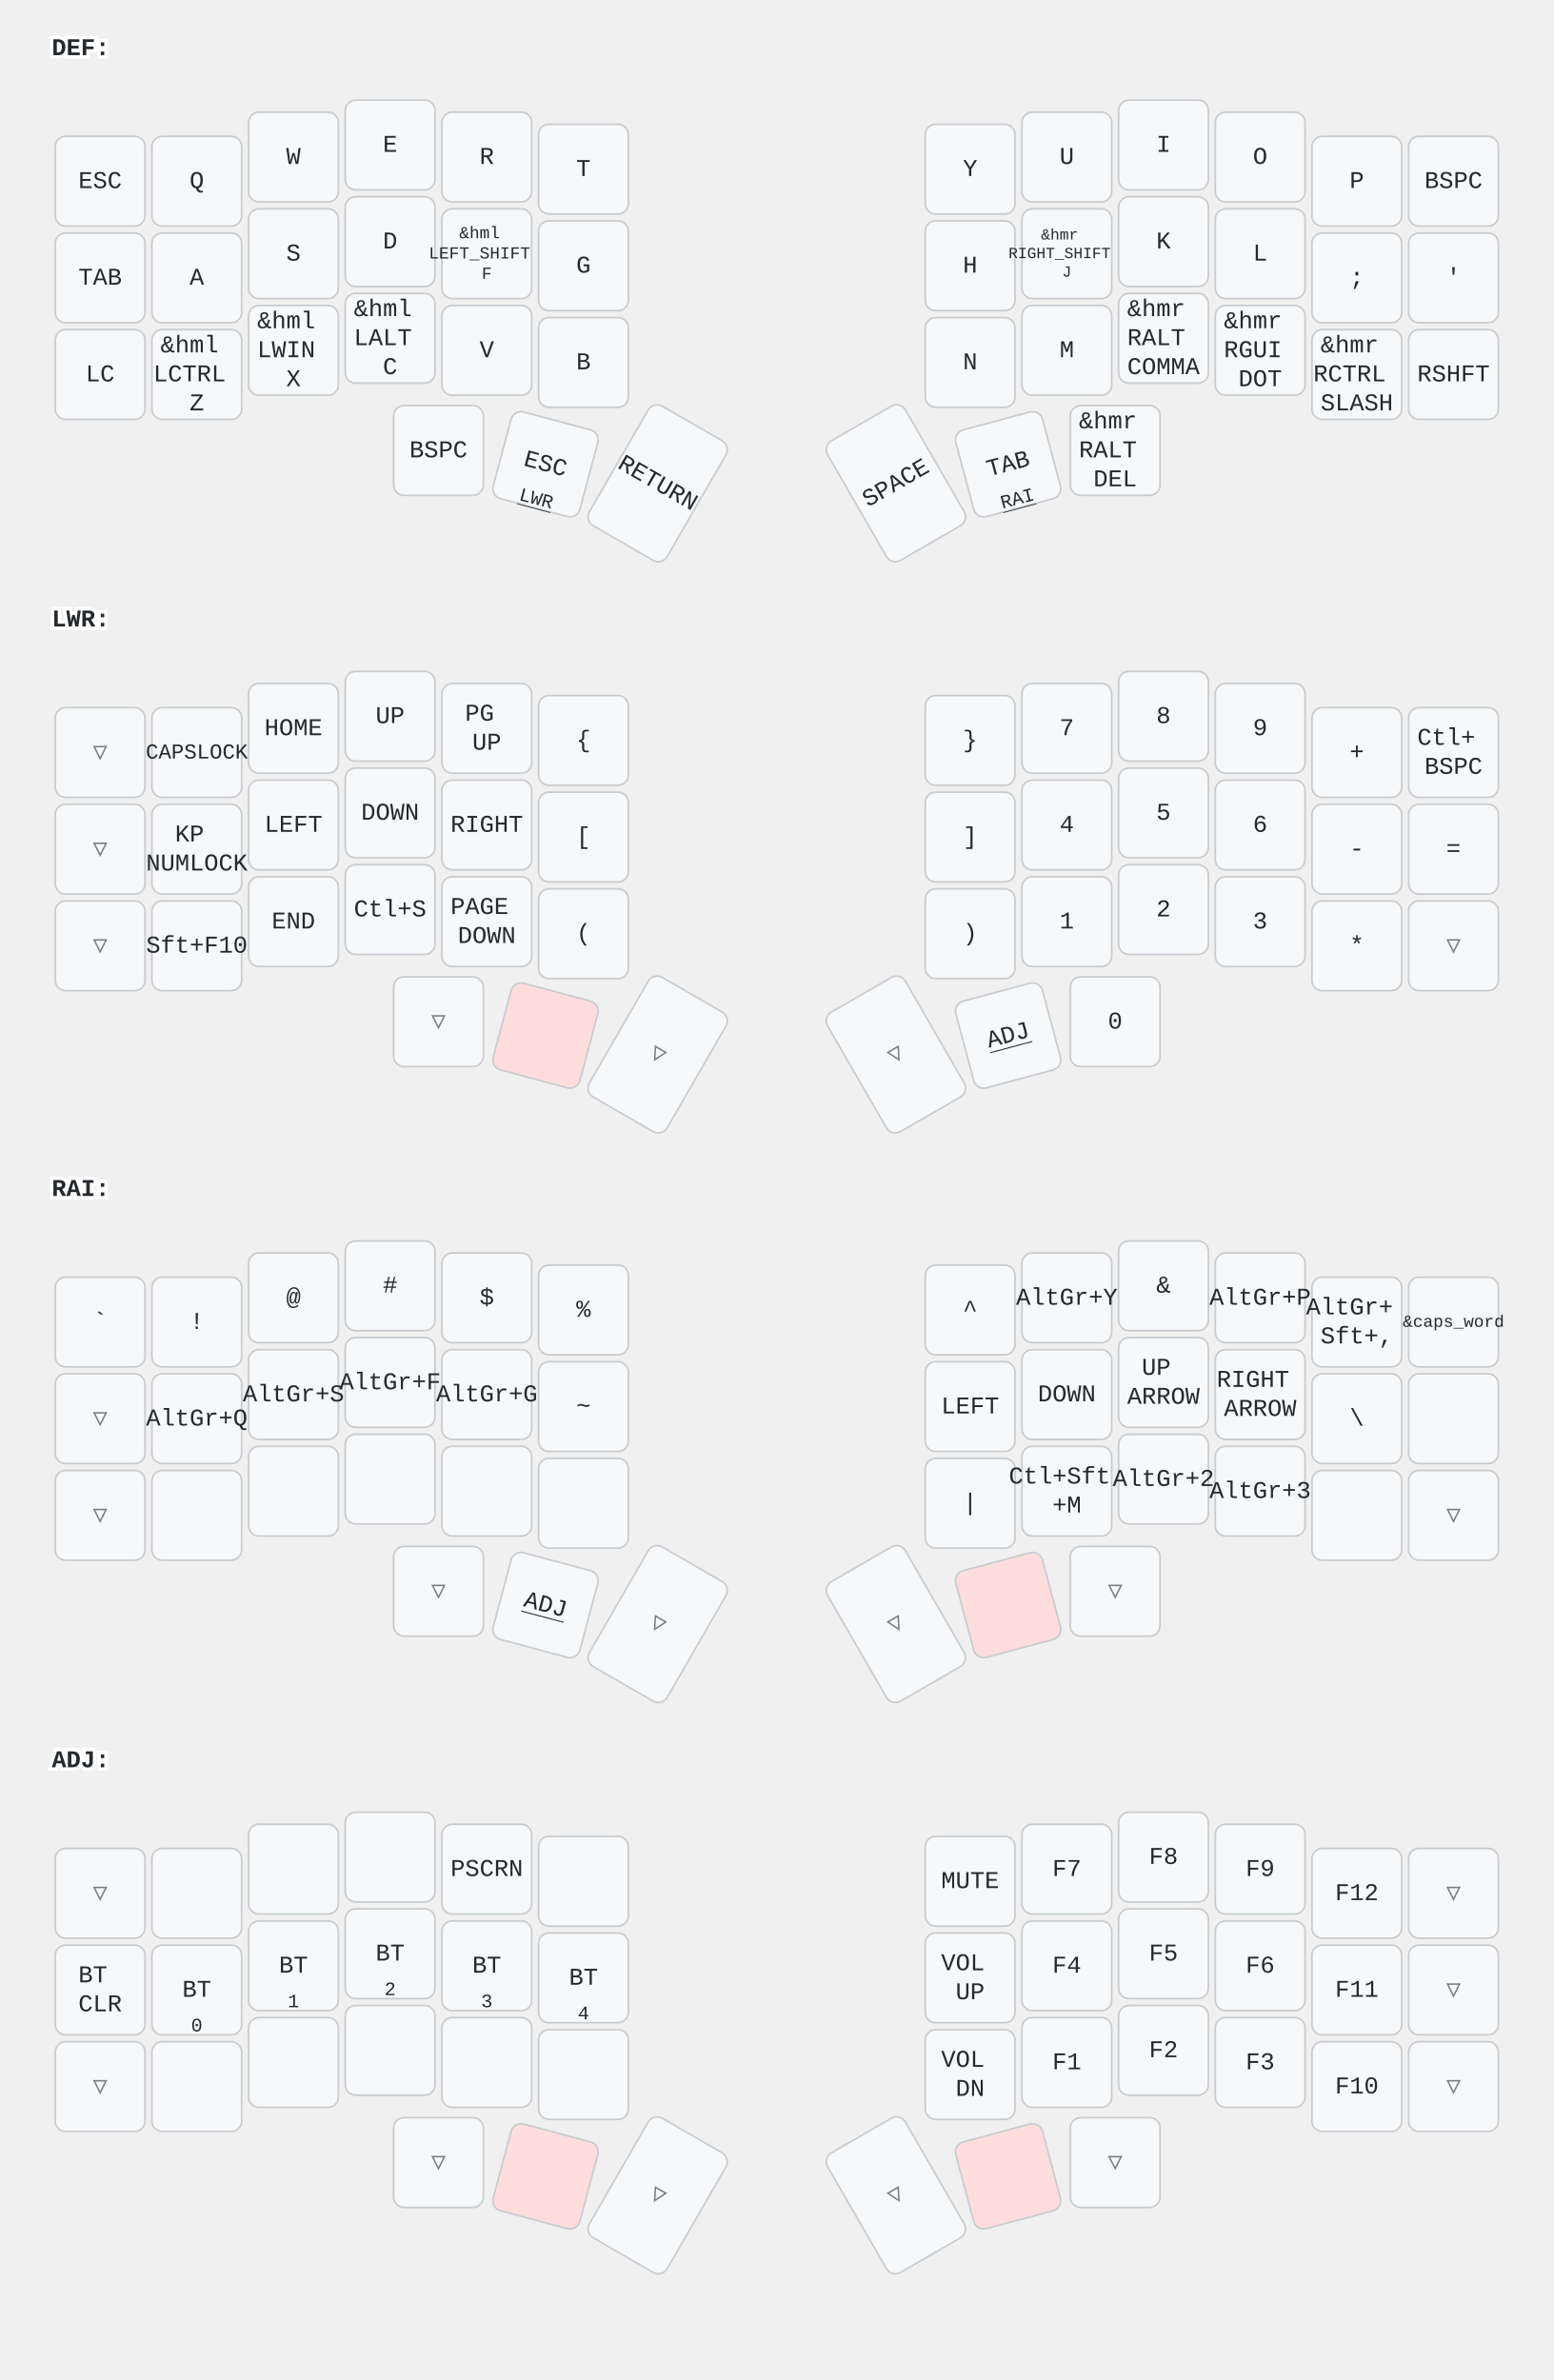
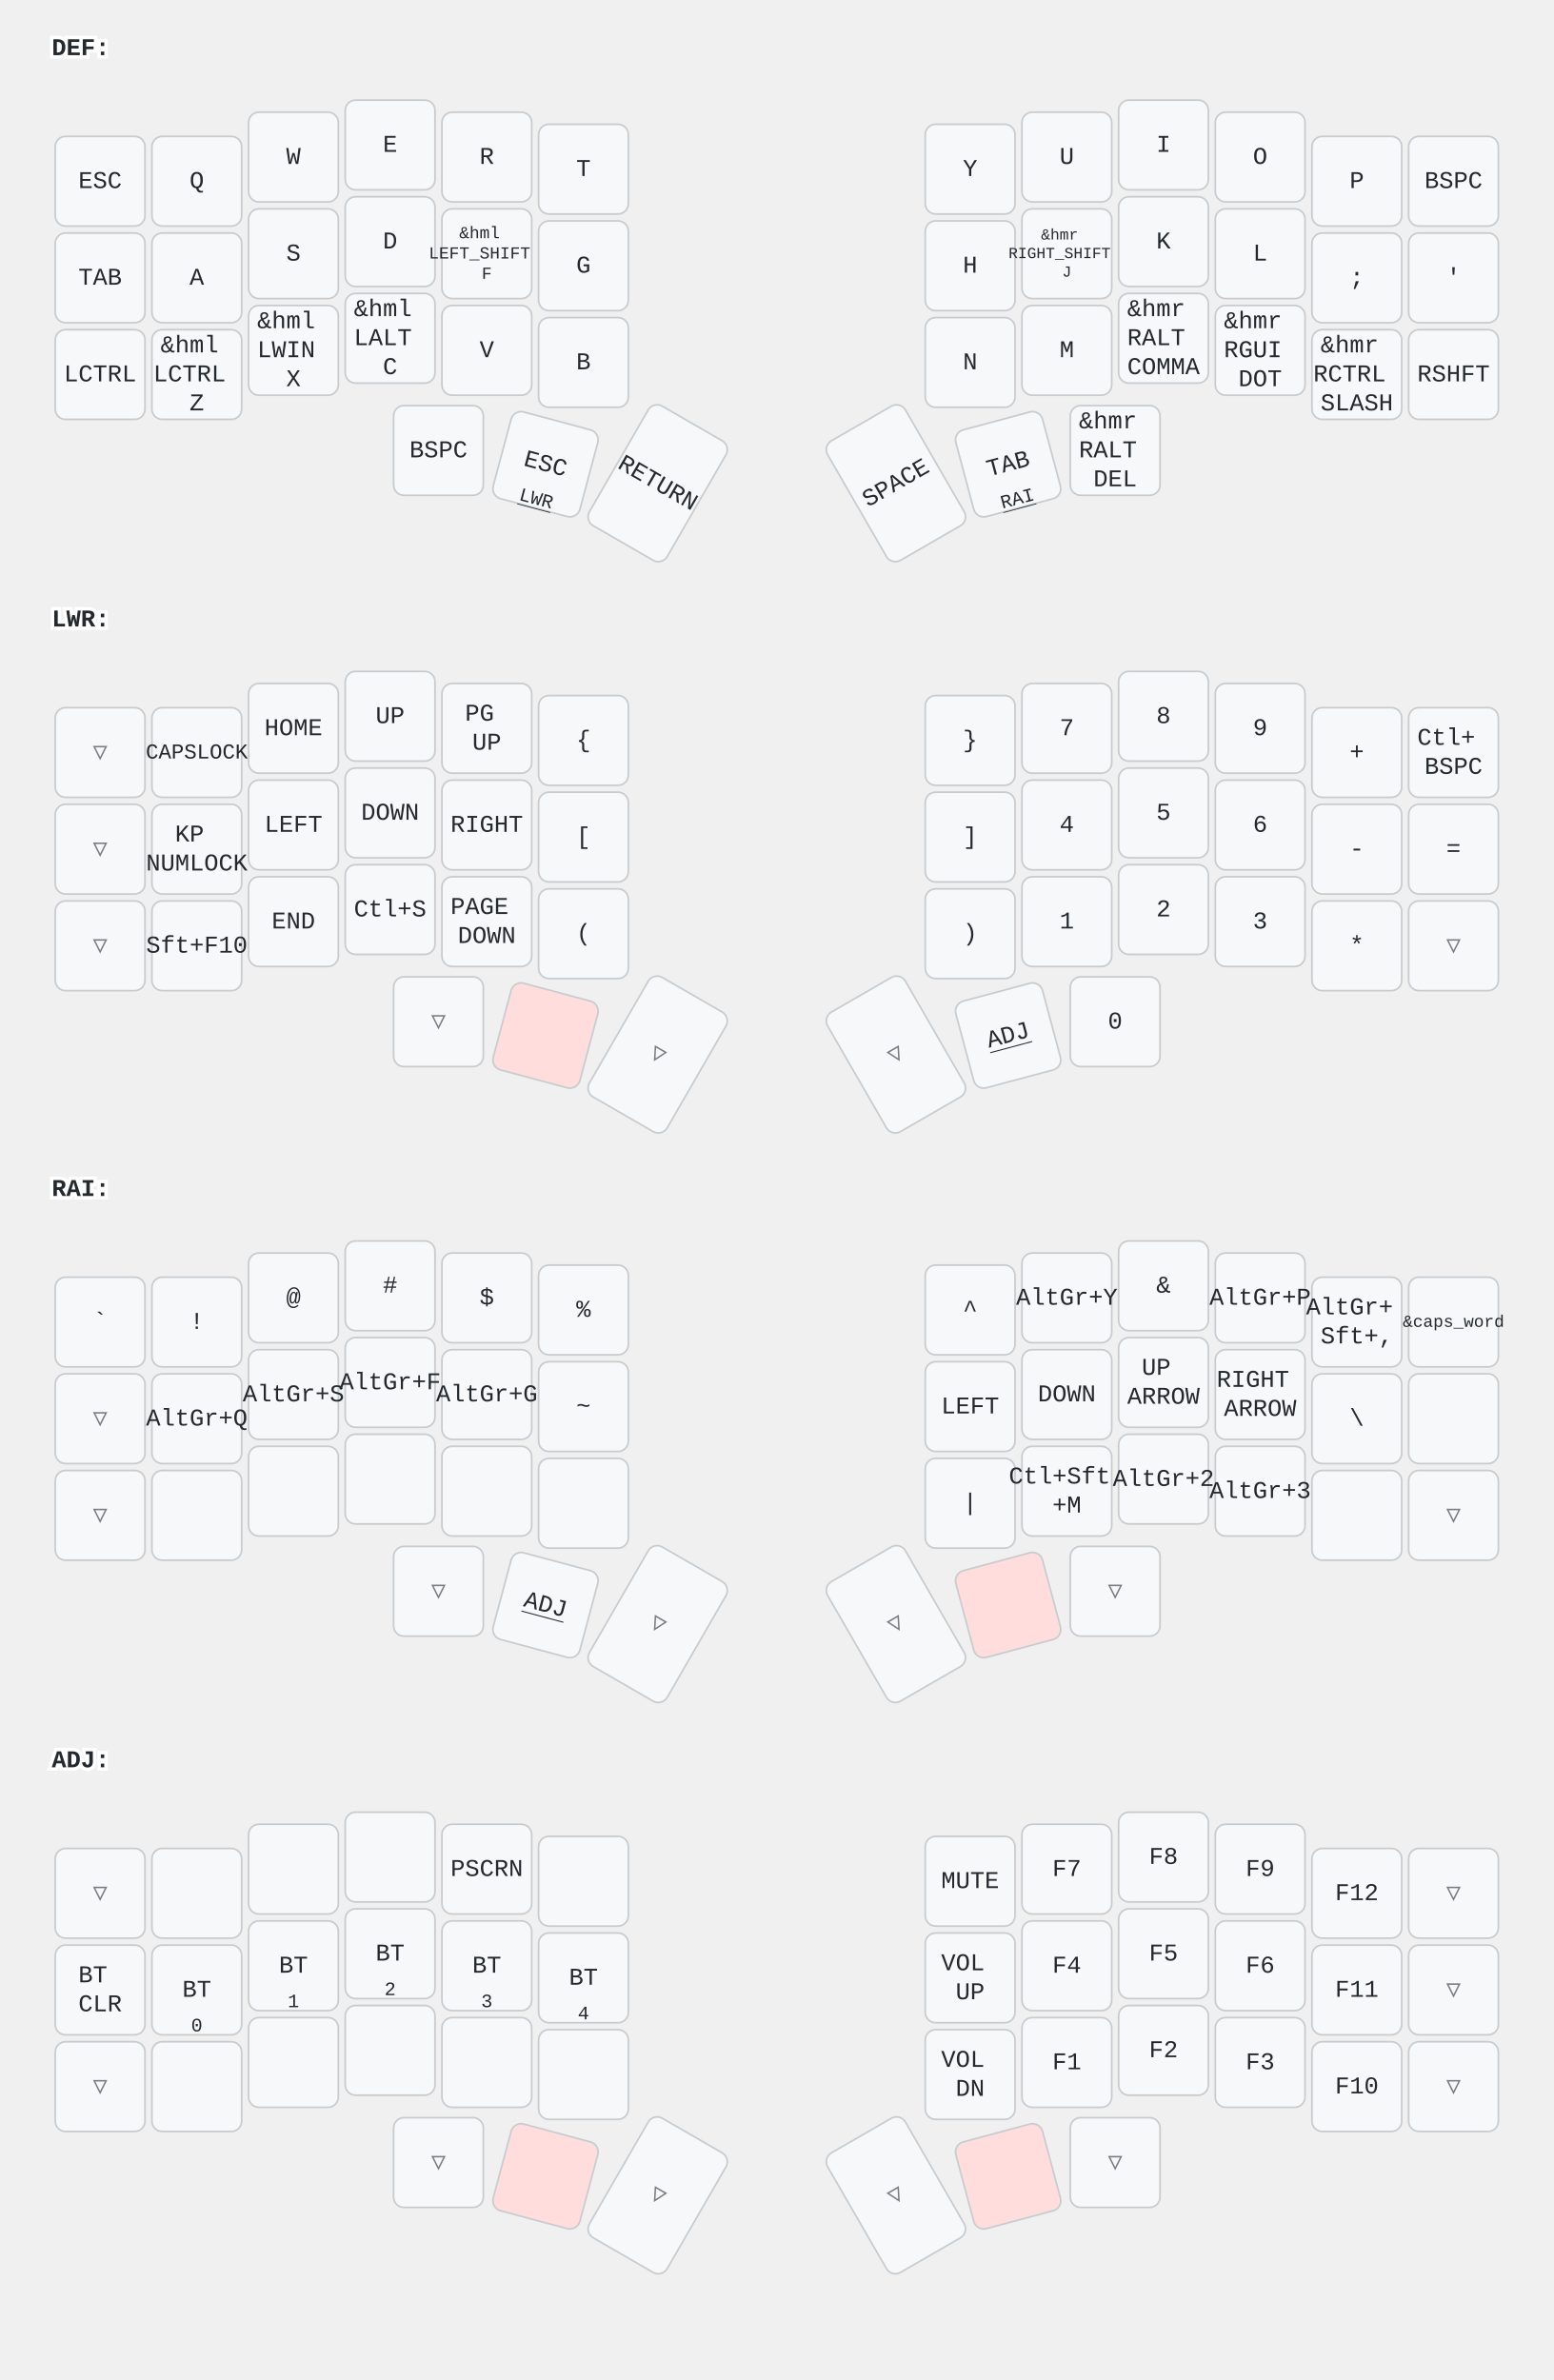
<svg xmlns="http://www.w3.org/2000/svg" width="900" height="1379" viewBox="0 0 900 1379" class="keymap">
  <style>/* inherit to force styles through use tags */
svg path {
    fill: inherit;
}

/* font and background color specifications */
svg.keymap {
    font-family: SFMono-Regular,Consolas,Liberation Mono,Menlo,monospace;
    font-size: 14px;
    font-kerning: normal;
    text-rendering: optimizeLegibility;
    fill: #24292e;
}

/* default key styling */
rect.key {
    fill: #f6f8fa;
}

rect.key, rect.combo {
    stroke: #c9cccf;
    stroke-width: 1;
}

/* default key side styling, only used is draw_key_sides is set */
rect.side {
    filter: brightness(90%);
}

/* color accent for combo boxes */
rect.combo, rect.combo-separate {
    fill: #cdf;
}

/* color accent for held keys */
rect.held, rect.combo.held {
    fill: #fdd;
}

/* color accent for ghost (optional) keys */
rect.ghost, rect.combo.ghost {
    stroke-dasharray: 4, 4;
    stroke-width: 2;
}

text {
    text-anchor: middle;
    dominant-baseline: middle;
}

/* styling for layer labels */
text.label {
    font-weight: bold;
    text-anchor: start;
    stroke: white;
    stroke-width: 4;
    paint-order: stroke;
}

/* styling for optional footer */
text.footer {
    text-anchor: end;
    dominant-baseline: auto;
    stroke: white;
    stroke-width: 4;
    paint-order: stroke;
}

/* styling for combo tap, and key non-tap label text */
text.combo, text.hold, text.shifted, text.left, text.right {
    font-size: 11px;
}

text.hold {
    text-anchor: middle;
    dominant-baseline: auto;
}

text.shifted {
    text-anchor: middle;
    dominant-baseline: hanging;
}

text.left {
    text-anchor: start;
}

text.right {
    text-anchor: end;
}

text.layer-activator {
    text-decoration: underline;
}

/* styling for hold/shifted label text in combo box */
text.combo.hold, text.combo.shifted, text.combo.left, text.combo.right {
    font-size: 8px;
}

/* lighter symbol for transparent keys */
text.trans {
    fill: #7b7e81;
}

/* styling for combo dendrons */
path.combo {
    stroke-width: 1;
    stroke: gray;
    fill: none;
}

/* Start Tabler Icons Cleanup */
/* cannot use height/width with glyphs */
.icon-tabler &gt; path {
    fill: inherit;
    stroke: inherit;
    stroke-width: 2;
}
/* hide tabler's default box */
.icon-tabler &gt; path[stroke="none"][fill="none"] {
    visibility: hidden;
}
/* End Tabler Icons Cleanup */
</style>
  <g transform="translate(30, 0)" class="layer-DEF">
    <text x="0" y="28" class="label" id="DEF">DEF:</text>
    <g transform="translate(0, 56)">
      <g transform="translate(28, 49)" class="key keypos-0">
        <rect rx="6" ry="6" x="-26" y="-26" width="52" height="52" class="key" />
        <text x="0" y="0" class="key tap">ESC</text>
      </g>
      <g transform="translate(84, 49)" class="key keypos-1">
        <rect rx="6" ry="6" x="-26" y="-26" width="52" height="52" class="key" />
        <text x="0" y="0" class="key tap">Q</text>
      </g>
      <g transform="translate(140, 35)" class="key keypos-2">
        <rect rx="6" ry="6" x="-26" y="-26" width="52" height="52" class="key" />
        <text x="0" y="0" class="key tap">W</text>
      </g>
      <g transform="translate(196, 28)" class="key keypos-3">
        <rect rx="6" ry="6" x="-26" y="-26" width="52" height="52" class="key" />
        <text x="0" y="0" class="key tap">E</text>
      </g>
      <g transform="translate(252, 35)" class="key keypos-4">
        <rect rx="6" ry="6" x="-26" y="-26" width="52" height="52" class="key" />
        <text x="0" y="0" class="key tap">R</text>
      </g>
      <g transform="translate(308, 42)" class="key keypos-5">
        <rect rx="6" ry="6" x="-26" y="-26" width="52" height="52" class="key" />
        <text x="0" y="0" class="key tap">T</text>
      </g>
      <g transform="translate(532, 42)" class="key keypos-6">
        <rect rx="6" ry="6" x="-26" y="-26" width="52" height="52" class="key" />
        <text x="0" y="0" class="key tap">Y</text>
      </g>
      <g transform="translate(588, 35)" class="key keypos-7">
        <rect rx="6" ry="6" x="-26" y="-26" width="52" height="52" class="key" />
        <text x="0" y="0" class="key tap">U</text>
      </g>
      <g transform="translate(644, 28)" class="key keypos-8">
        <rect rx="6" ry="6" x="-26" y="-26" width="52" height="52" class="key" />
        <text x="0" y="0" class="key tap">I</text>
      </g>
      <g transform="translate(700, 35)" class="key keypos-9">
        <rect rx="6" ry="6" x="-26" y="-26" width="52" height="52" class="key" />
        <text x="0" y="0" class="key tap">O</text>
      </g>
      <g transform="translate(756, 49)" class="key keypos-10">
        <rect rx="6" ry="6" x="-26" y="-26" width="52" height="52" class="key" />
        <text x="0" y="0" class="key tap">P</text>
      </g>
      <g transform="translate(812, 49)" class="key keypos-11">
        <rect rx="6" ry="6" x="-26" y="-26" width="52" height="52" class="key" />
        <text x="0" y="0" class="key tap">BSPC</text>
      </g>
      <g transform="translate(28, 105)" class="key keypos-12">
        <rect rx="6" ry="6" x="-26" y="-26" width="52" height="52" class="key" />
        <text x="0" y="0" class="key tap">TAB</text>
      </g>
      <g transform="translate(84, 105)" class="key keypos-13">
        <rect rx="6" ry="6" x="-26" y="-26" width="52" height="52" class="key" />
        <text x="0" y="0" class="key tap">A</text>
      </g>
      <g transform="translate(140, 91)" class="key keypos-14">
        <rect rx="6" ry="6" x="-26" y="-26" width="52" height="52" class="key" />
        <text x="0" y="0" class="key tap">S</text>
      </g>
      <g transform="translate(196, 84)" class="key keypos-15">
        <rect rx="6" ry="6" x="-26" y="-26" width="52" height="52" class="key" />
        <text x="0" y="0" class="key tap">D</text>
      </g>
      <g transform="translate(252, 91)" class="key keypos-16">
        <rect rx="6" ry="6" x="-26" y="-26" width="52" height="52" class="key" />
        <text x="0" y="0" class="key tap">
          <tspan x="0" dy="-1.2em" style="font-size: 70%">&amp;hml</tspan>
          <tspan x="0" dy="1.2em" style="font-size: 70%">LEFT_SHIFT</tspan>
          <tspan x="0" dy="1.2em" style="font-size: 70%">F</tspan>
        </text>
      </g>
      <g transform="translate(308, 98)" class="key keypos-17">
        <rect rx="6" ry="6" x="-26" y="-26" width="52" height="52" class="key" />
        <text x="0" y="0" class="key tap">G</text>
      </g>
      <g transform="translate(532, 98)" class="key keypos-18">
        <rect rx="6" ry="6" x="-26" y="-26" width="52" height="52" class="key" />
        <text x="0" y="0" class="key tap">H</text>
      </g>
      <g transform="translate(588, 91)" class="key keypos-19">
        <rect rx="6" ry="6" x="-26" y="-26" width="52" height="52" class="key" />
        <text x="0" y="0" class="key tap">
          <tspan x="0" dy="-1.2em" style="font-size: 64%">&amp;hmr</tspan>
          <tspan x="0" dy="1.2em" style="font-size: 64%">RIGHT_SHIFT</tspan>
          <tspan x="0" dy="1.2em" style="font-size: 64%">J</tspan>
        </text>
      </g>
      <g transform="translate(644, 84)" class="key keypos-20">
        <rect rx="6" ry="6" x="-26" y="-26" width="52" height="52" class="key" />
        <text x="0" y="0" class="key tap">K</text>
      </g>
      <g transform="translate(700, 91)" class="key keypos-21">
        <rect rx="6" ry="6" x="-26" y="-26" width="52" height="52" class="key" />
        <text x="0" y="0" class="key tap">L</text>
      </g>
      <g transform="translate(756, 105)" class="key keypos-22">
        <rect rx="6" ry="6" x="-26" y="-26" width="52" height="52" class="key" />
        <text x="0" y="0" class="key tap">;</text>
      </g>
      <g transform="translate(812, 105)" class="key keypos-23">
        <rect rx="6" ry="6" x="-26" y="-26" width="52" height="52" class="key" />
        <text x="0" y="0" class="key tap">'</text>
      </g>
      <g transform="translate(28, 161)" class="key keypos-24">
        <rect rx="6" ry="6" x="-26" y="-26" width="52" height="52" class="key" />
-         <text x="0" y="0" class="key tap">LC</text>
+         <text x="0" y="0" class="key tap">LCTRL</text>
      </g>
      <g transform="translate(84, 161)" class="key keypos-25">
        <rect rx="6" ry="6" x="-26" y="-26" width="52" height="52" class="key" />
        <text x="0" y="0" class="key tap">
          <tspan x="0" dy="-1.2em">&amp;hml</tspan>
          <tspan x="0" dy="1.2em">LCTRL</tspan>
          <tspan x="0" dy="1.2em">Z</tspan>
        </text>
      </g>
      <g transform="translate(140, 147)" class="key keypos-26">
        <rect rx="6" ry="6" x="-26" y="-26" width="52" height="52" class="key" />
        <text x="0" y="0" class="key tap">
          <tspan x="0" dy="-1.2em">&amp;hml</tspan>
          <tspan x="0" dy="1.2em">LWIN</tspan>
          <tspan x="0" dy="1.2em">X</tspan>
        </text>
      </g>
      <g transform="translate(196, 140)" class="key keypos-27">
        <rect rx="6" ry="6" x="-26" y="-26" width="52" height="52" class="key" />
        <text x="0" y="0" class="key tap">
          <tspan x="0" dy="-1.2em">&amp;hml</tspan>
          <tspan x="0" dy="1.2em">LALT</tspan>
          <tspan x="0" dy="1.2em">C</tspan>
        </text>
      </g>
      <g transform="translate(252, 147)" class="key keypos-28">
        <rect rx="6" ry="6" x="-26" y="-26" width="52" height="52" class="key" />
        <text x="0" y="0" class="key tap">V</text>
      </g>
      <g transform="translate(308, 154)" class="key keypos-29">
        <rect rx="6" ry="6" x="-26" y="-26" width="52" height="52" class="key" />
        <text x="0" y="0" class="key tap">B</text>
      </g>
      <g transform="translate(532, 154)" class="key keypos-30">
        <rect rx="6" ry="6" x="-26" y="-26" width="52" height="52" class="key" />
        <text x="0" y="0" class="key tap">N</text>
      </g>
      <g transform="translate(588, 147)" class="key keypos-31">
        <rect rx="6" ry="6" x="-26" y="-26" width="52" height="52" class="key" />
        <text x="0" y="0" class="key tap">M</text>
      </g>
      <g transform="translate(644, 140)" class="key keypos-32">
        <rect rx="6" ry="6" x="-26" y="-26" width="52" height="52" class="key" />
        <text x="0" y="0" class="key tap">
          <tspan x="0" dy="-1.2em">&amp;hmr</tspan>
          <tspan x="0" dy="1.2em">RALT</tspan>
          <tspan x="0" dy="1.2em">COMMA</tspan>
        </text>
      </g>
      <g transform="translate(700, 147)" class="key keypos-33">
        <rect rx="6" ry="6" x="-26" y="-26" width="52" height="52" class="key" />
        <text x="0" y="0" class="key tap">
          <tspan x="0" dy="-1.2em">&amp;hmr</tspan>
          <tspan x="0" dy="1.2em">RGUI</tspan>
          <tspan x="0" dy="1.2em">DOT</tspan>
        </text>
      </g>
      <g transform="translate(756, 161)" class="key keypos-34">
        <rect rx="6" ry="6" x="-26" y="-26" width="52" height="52" class="key" />
        <text x="0" y="0" class="key tap">
          <tspan x="0" dy="-1.2em">&amp;hmr</tspan>
          <tspan x="0" dy="1.2em">RCTRL</tspan>
          <tspan x="0" dy="1.2em">SLASH</tspan>
        </text>
      </g>
      <g transform="translate(812, 161)" class="key keypos-35">
        <rect rx="6" ry="6" x="-26" y="-26" width="52" height="52" class="key" />
        <text x="0" y="0" class="key tap">RSHFT</text>
      </g>
      <g transform="translate(224, 205)" class="key keypos-36">
        <rect rx="6" ry="6" x="-26" y="-26" width="52" height="52" class="key" />
        <text x="0" y="0" class="key tap">BSPC</text>
      </g>
      <g transform="translate(286, 213) rotate(15.0)" class="key keypos-37">
        <rect rx="6" ry="6" x="-26" y="-26" width="52" height="52" class="key" />
        <text x="0" y="0" class="key tap">ESC</text>
        <a href="#LWR">
          <text x="0" y="24" class="key hold layer-activator">LWR</text>
        </a>
      </g>
      <g transform="translate(351, 224) rotate(30.0)" class="key keypos-38">
        <rect rx="6" ry="6" x="-26" y="-40" width="52" height="80" class="key" />
        <text x="0" y="0" class="key tap">RETURN</text>
      </g>
      <g transform="translate(489, 224) rotate(-30.0)" class="key keypos-39">
        <rect rx="6" ry="6" x="-26" y="-40" width="52" height="80" class="key" />
        <text x="0" y="0" class="key tap">SPACE</text>
      </g>
      <g transform="translate(554, 213) rotate(-15.0)" class="key keypos-40">
        <rect rx="6" ry="6" x="-26" y="-26" width="52" height="52" class="key" />
        <text x="0" y="0" class="key tap">TAB</text>
        <a href="#RAI">
          <text x="0" y="24" class="key hold layer-activator">RAI</text>
        </a>
      </g>
      <g transform="translate(616, 205)" class="key keypos-41">
        <rect rx="6" ry="6" x="-26" y="-26" width="52" height="52" class="key" />
        <text x="0" y="0" class="key tap">
          <tspan x="0" dy="-1.2em">&amp;hmr</tspan>
          <tspan x="0" dy="1.2em">RALT</tspan>
          <tspan x="0" dy="1.2em">DEL</tspan>
        </text>
      </g>
    </g>
  </g>
  <g transform="translate(30, 331)" class="layer-LWR">
    <text x="0" y="28" class="label" id="LWR">LWR:</text>
    <g transform="translate(0, 56)">
      <g transform="translate(28, 49)" class="key trans keypos-0">
        <rect rx="6" ry="6" x="-26" y="-26" width="52" height="52" class="key trans" />
        <text x="0" y="0" class="key trans tap">▽</text>
      </g>
      <g transform="translate(84, 49)" class="key keypos-1">
        <rect rx="6" ry="6" x="-26" y="-26" width="52" height="52" class="key" />
        <text x="0" y="0" class="key tap">
          <tspan style="font-size: 88%">CAPSLOCK</tspan>
        </text>
      </g>
      <g transform="translate(140, 35)" class="key keypos-2">
        <rect rx="6" ry="6" x="-26" y="-26" width="52" height="52" class="key" />
        <text x="0" y="0" class="key tap">HOME</text>
      </g>
      <g transform="translate(196, 28)" class="key keypos-3">
        <rect rx="6" ry="6" x="-26" y="-26" width="52" height="52" class="key" />
        <text x="0" y="0" class="key tap">UP</text>
      </g>
      <g transform="translate(252, 35)" class="key keypos-4">
        <rect rx="6" ry="6" x="-26" y="-26" width="52" height="52" class="key" />
        <text x="0" y="0" class="key tap">
          <tspan x="0" dy="-0.6em">PG</tspan>
          <tspan x="0" dy="1.2em">UP</tspan>
        </text>
      </g>
      <g transform="translate(308, 42)" class="key keypos-5">
        <rect rx="6" ry="6" x="-26" y="-26" width="52" height="52" class="key" />
        <text x="0" y="0" class="key tap">{</text>
      </g>
      <g transform="translate(532, 42)" class="key keypos-6">
        <rect rx="6" ry="6" x="-26" y="-26" width="52" height="52" class="key" />
        <text x="0" y="0" class="key tap">}</text>
      </g>
      <g transform="translate(588, 35)" class="key keypos-7">
        <rect rx="6" ry="6" x="-26" y="-26" width="52" height="52" class="key" />
        <text x="0" y="0" class="key tap">7</text>
      </g>
      <g transform="translate(644, 28)" class="key keypos-8">
        <rect rx="6" ry="6" x="-26" y="-26" width="52" height="52" class="key" />
        <text x="0" y="0" class="key tap">8</text>
      </g>
      <g transform="translate(700, 35)" class="key keypos-9">
        <rect rx="6" ry="6" x="-26" y="-26" width="52" height="52" class="key" />
        <text x="0" y="0" class="key tap">9</text>
      </g>
      <g transform="translate(756, 49)" class="key keypos-10">
        <rect rx="6" ry="6" x="-26" y="-26" width="52" height="52" class="key" />
        <text x="0" y="0" class="key tap">+</text>
      </g>
      <g transform="translate(812, 49)" class="key keypos-11">
        <rect rx="6" ry="6" x="-26" y="-26" width="52" height="52" class="key" />
        <text x="0" y="0" class="key tap">
          <tspan x="0" dy="-0.6em">Ctl+</tspan>
          <tspan x="0" dy="1.2em">BSPC</tspan>
        </text>
      </g>
      <g transform="translate(28, 105)" class="key trans keypos-12">
        <rect rx="6" ry="6" x="-26" y="-26" width="52" height="52" class="key trans" />
        <text x="0" y="0" class="key trans tap">▽</text>
      </g>
      <g transform="translate(84, 105)" class="key keypos-13">
        <rect rx="6" ry="6" x="-26" y="-26" width="52" height="52" class="key" />
        <text x="0" y="0" class="key tap">
          <tspan x="0" dy="-0.6em">KP</tspan>
          <tspan x="0" dy="1.2em">NUMLOCK</tspan>
        </text>
      </g>
      <g transform="translate(140, 91)" class="key keypos-14">
        <rect rx="6" ry="6" x="-26" y="-26" width="52" height="52" class="key" />
        <text x="0" y="0" class="key tap">LEFT</text>
      </g>
      <g transform="translate(196, 84)" class="key keypos-15">
        <rect rx="6" ry="6" x="-26" y="-26" width="52" height="52" class="key" />
        <text x="0" y="0" class="key tap">DOWN</text>
      </g>
      <g transform="translate(252, 91)" class="key keypos-16">
        <rect rx="6" ry="6" x="-26" y="-26" width="52" height="52" class="key" />
        <text x="0" y="0" class="key tap">RIGHT</text>
      </g>
      <g transform="translate(308, 98)" class="key keypos-17">
        <rect rx="6" ry="6" x="-26" y="-26" width="52" height="52" class="key" />
        <text x="0" y="0" class="key tap">[</text>
      </g>
      <g transform="translate(532, 98)" class="key keypos-18">
        <rect rx="6" ry="6" x="-26" y="-26" width="52" height="52" class="key" />
        <text x="0" y="0" class="key tap">]</text>
      </g>
      <g transform="translate(588, 91)" class="key keypos-19">
        <rect rx="6" ry="6" x="-26" y="-26" width="52" height="52" class="key" />
        <text x="0" y="0" class="key tap">4</text>
      </g>
      <g transform="translate(644, 84)" class="key keypos-20">
        <rect rx="6" ry="6" x="-26" y="-26" width="52" height="52" class="key" />
        <text x="0" y="0" class="key tap">5</text>
      </g>
      <g transform="translate(700, 91)" class="key keypos-21">
        <rect rx="6" ry="6" x="-26" y="-26" width="52" height="52" class="key" />
        <text x="0" y="0" class="key tap">6</text>
      </g>
      <g transform="translate(756, 105)" class="key keypos-22">
        <rect rx="6" ry="6" x="-26" y="-26" width="52" height="52" class="key" />
        <text x="0" y="0" class="key tap">-</text>
      </g>
      <g transform="translate(812, 105)" class="key keypos-23">
        <rect rx="6" ry="6" x="-26" y="-26" width="52" height="52" class="key" />
        <text x="0" y="0" class="key tap">=</text>
      </g>
      <g transform="translate(28, 161)" class="key trans keypos-24">
        <rect rx="6" ry="6" x="-26" y="-26" width="52" height="52" class="key trans" />
        <text x="0" y="0" class="key trans tap">▽</text>
      </g>
      <g transform="translate(84, 161)" class="key keypos-25">
        <rect rx="6" ry="6" x="-26" y="-26" width="52" height="52" class="key" />
        <text x="0" y="0" class="key tap">Sft+F10</text>
      </g>
      <g transform="translate(140, 147)" class="key keypos-26">
        <rect rx="6" ry="6" x="-26" y="-26" width="52" height="52" class="key" />
        <text x="0" y="0" class="key tap">END</text>
      </g>
      <g transform="translate(196, 140)" class="key keypos-27">
        <rect rx="6" ry="6" x="-26" y="-26" width="52" height="52" class="key" />
        <text x="0" y="0" class="key tap">Ctl+S</text>
      </g>
      <g transform="translate(252, 147)" class="key keypos-28">
        <rect rx="6" ry="6" x="-26" y="-26" width="52" height="52" class="key" />
        <text x="0" y="0" class="key tap">
          <tspan x="0" dy="-0.6em">PAGE</tspan>
          <tspan x="0" dy="1.2em">DOWN</tspan>
        </text>
      </g>
      <g transform="translate(308, 154)" class="key keypos-29">
        <rect rx="6" ry="6" x="-26" y="-26" width="52" height="52" class="key" />
        <text x="0" y="0" class="key tap">(</text>
      </g>
      <g transform="translate(532, 154)" class="key keypos-30">
        <rect rx="6" ry="6" x="-26" y="-26" width="52" height="52" class="key" />
        <text x="0" y="0" class="key tap">)</text>
      </g>
      <g transform="translate(588, 147)" class="key keypos-31">
        <rect rx="6" ry="6" x="-26" y="-26" width="52" height="52" class="key" />
        <text x="0" y="0" class="key tap">1</text>
      </g>
      <g transform="translate(644, 140)" class="key keypos-32">
        <rect rx="6" ry="6" x="-26" y="-26" width="52" height="52" class="key" />
        <text x="0" y="0" class="key tap">2</text>
      </g>
      <g transform="translate(700, 147)" class="key keypos-33">
        <rect rx="6" ry="6" x="-26" y="-26" width="52" height="52" class="key" />
        <text x="0" y="0" class="key tap">3</text>
      </g>
      <g transform="translate(756, 161)" class="key keypos-34">
        <rect rx="6" ry="6" x="-26" y="-26" width="52" height="52" class="key" />
        <text x="0" y="0" class="key tap">*</text>
      </g>
      <g transform="translate(812, 161)" class="key trans keypos-35">
        <rect rx="6" ry="6" x="-26" y="-26" width="52" height="52" class="key trans" />
        <text x="0" y="0" class="key trans tap">▽</text>
      </g>
      <g transform="translate(224, 205)" class="key trans keypos-36">
        <rect rx="6" ry="6" x="-26" y="-26" width="52" height="52" class="key trans" />
        <text x="0" y="0" class="key trans tap">▽</text>
      </g>
      <g transform="translate(286, 213) rotate(15.0)" class="key held keypos-37">
        <rect rx="6" ry="6" x="-26" y="-26" width="52" height="52" class="key held" />
      </g>
      <g transform="translate(351, 224) rotate(30.0)" class="key trans keypos-38">
        <rect rx="6" ry="6" x="-26" y="-40" width="52" height="80" class="key trans" />
        <text x="0" y="0" class="key trans tap">▽</text>
      </g>
      <g transform="translate(489, 224) rotate(-30.0)" class="key trans keypos-39">
        <rect rx="6" ry="6" x="-26" y="-40" width="52" height="80" class="key trans" />
        <text x="0" y="0" class="key trans tap">▽</text>
      </g>
      <g transform="translate(554, 213) rotate(-15.0)" class="key keypos-40">
        <rect rx="6" ry="6" x="-26" y="-26" width="52" height="52" class="key" />
        <a href="#ADJ">
          <text x="0" y="0" class="key tap layer-activator">ADJ</text>
        </a>
      </g>
      <g transform="translate(616, 205)" class="key keypos-41">
        <rect rx="6" ry="6" x="-26" y="-26" width="52" height="52" class="key" />
        <text x="0" y="0" class="key tap">0</text>
      </g>
    </g>
  </g>
  <g transform="translate(30, 661)" class="layer-RAI">
    <text x="0" y="28" class="label" id="RAI">RAI:</text>
    <g transform="translate(0, 56)">
      <g transform="translate(28, 49)" class="key keypos-0">
        <rect rx="6" ry="6" x="-26" y="-26" width="52" height="52" class="key" />
        <text x="0" y="0" class="key tap">`</text>
      </g>
      <g transform="translate(84, 49)" class="key keypos-1">
        <rect rx="6" ry="6" x="-26" y="-26" width="52" height="52" class="key" />
        <text x="0" y="0" class="key tap">!</text>
      </g>
      <g transform="translate(140, 35)" class="key keypos-2">
        <rect rx="6" ry="6" x="-26" y="-26" width="52" height="52" class="key" />
        <text x="0" y="0" class="key tap">@</text>
      </g>
      <g transform="translate(196, 28)" class="key keypos-3">
        <rect rx="6" ry="6" x="-26" y="-26" width="52" height="52" class="key" />
        <text x="0" y="0" class="key tap">#</text>
      </g>
      <g transform="translate(252, 35)" class="key keypos-4">
        <rect rx="6" ry="6" x="-26" y="-26" width="52" height="52" class="key" />
        <text x="0" y="0" class="key tap">$</text>
      </g>
      <g transform="translate(308, 42)" class="key keypos-5">
        <rect rx="6" ry="6" x="-26" y="-26" width="52" height="52" class="key" />
        <text x="0" y="0" class="key tap">%</text>
      </g>
      <g transform="translate(532, 42)" class="key keypos-6">
        <rect rx="6" ry="6" x="-26" y="-26" width="52" height="52" class="key" />
        <text x="0" y="0" class="key tap">^</text>
      </g>
      <g transform="translate(588, 35)" class="key keypos-7">
        <rect rx="6" ry="6" x="-26" y="-26" width="52" height="52" class="key" />
        <text x="0" y="0" class="key tap">AltGr+Y</text>
      </g>
      <g transform="translate(644, 28)" class="key keypos-8">
        <rect rx="6" ry="6" x="-26" y="-26" width="52" height="52" class="key" />
        <text x="0" y="0" class="key tap">&amp;</text>
      </g>
      <g transform="translate(700, 35)" class="key keypos-9">
        <rect rx="6" ry="6" x="-26" y="-26" width="52" height="52" class="key" />
        <text x="0" y="0" class="key tap">AltGr+P</text>
      </g>
      <g transform="translate(756, 49)" class="key keypos-10">
        <rect rx="6" ry="6" x="-26" y="-26" width="52" height="52" class="key" />
        <text x="0" y="0" class="key tap">
          <tspan x="0" dy="-0.6em">AltGr+</tspan>
          <tspan x="0" dy="1.2em">Sft+,</tspan>
        </text>
      </g>
      <g transform="translate(812, 49)" class="key keypos-11">
        <rect rx="6" ry="6" x="-26" y="-26" width="52" height="52" class="key" />
        <text x="0" y="0" class="key tap">
          <tspan style="font-size: 70%">&amp;caps_word</tspan>
        </text>
      </g>
      <g transform="translate(28, 105)" class="key trans keypos-12">
        <rect rx="6" ry="6" x="-26" y="-26" width="52" height="52" class="key trans" />
        <text x="0" y="0" class="key trans tap">▽</text>
      </g>
      <g transform="translate(84, 105)" class="key keypos-13">
        <rect rx="6" ry="6" x="-26" y="-26" width="52" height="52" class="key" />
        <text x="0" y="0" class="key tap">AltGr+Q</text>
      </g>
      <g transform="translate(140, 91)" class="key keypos-14">
        <rect rx="6" ry="6" x="-26" y="-26" width="52" height="52" class="key" />
        <text x="0" y="0" class="key tap">AltGr+S</text>
      </g>
      <g transform="translate(196, 84)" class="key keypos-15">
        <rect rx="6" ry="6" x="-26" y="-26" width="52" height="52" class="key" />
        <text x="0" y="0" class="key tap">AltGr+F</text>
      </g>
      <g transform="translate(252, 91)" class="key keypos-16">
        <rect rx="6" ry="6" x="-26" y="-26" width="52" height="52" class="key" />
        <text x="0" y="0" class="key tap">AltGr+G</text>
      </g>
      <g transform="translate(308, 98)" class="key keypos-17">
        <rect rx="6" ry="6" x="-26" y="-26" width="52" height="52" class="key" />
        <text x="0" y="0" class="key tap">~</text>
      </g>
      <g transform="translate(532, 98)" class="key keypos-18">
        <rect rx="6" ry="6" x="-26" y="-26" width="52" height="52" class="key" />
        <text x="0" y="0" class="key tap">LEFT</text>
      </g>
      <g transform="translate(588, 91)" class="key keypos-19">
        <rect rx="6" ry="6" x="-26" y="-26" width="52" height="52" class="key" />
        <text x="0" y="0" class="key tap">DOWN</text>
      </g>
      <g transform="translate(644, 84)" class="key keypos-20">
        <rect rx="6" ry="6" x="-26" y="-26" width="52" height="52" class="key" />
        <text x="0" y="0" class="key tap">
          <tspan x="0" dy="-0.6em">UP</tspan>
          <tspan x="0" dy="1.2em">ARROW</tspan>
        </text>
      </g>
      <g transform="translate(700, 91)" class="key keypos-21">
        <rect rx="6" ry="6" x="-26" y="-26" width="52" height="52" class="key" />
        <text x="0" y="0" class="key tap">
          <tspan x="0" dy="-0.6em">RIGHT</tspan>
          <tspan x="0" dy="1.2em">ARROW</tspan>
        </text>
      </g>
      <g transform="translate(756, 105)" class="key keypos-22">
        <rect rx="6" ry="6" x="-26" y="-26" width="52" height="52" class="key" />
        <text x="0" y="0" class="key tap">\</text>
      </g>
      <g transform="translate(812, 105)" class="key keypos-23">
        <rect rx="6" ry="6" x="-26" y="-26" width="52" height="52" class="key" />
      </g>
      <g transform="translate(28, 161)" class="key trans keypos-24">
        <rect rx="6" ry="6" x="-26" y="-26" width="52" height="52" class="key trans" />
        <text x="0" y="0" class="key trans tap">▽</text>
      </g>
      <g transform="translate(84, 161)" class="key keypos-25">
        <rect rx="6" ry="6" x="-26" y="-26" width="52" height="52" class="key" />
      </g>
      <g transform="translate(140, 147)" class="key keypos-26">
        <rect rx="6" ry="6" x="-26" y="-26" width="52" height="52" class="key" />
      </g>
      <g transform="translate(196, 140)" class="key keypos-27">
        <rect rx="6" ry="6" x="-26" y="-26" width="52" height="52" class="key" />
      </g>
      <g transform="translate(252, 147)" class="key keypos-28">
        <rect rx="6" ry="6" x="-26" y="-26" width="52" height="52" class="key" />
      </g>
      <g transform="translate(308, 154)" class="key keypos-29">
        <rect rx="6" ry="6" x="-26" y="-26" width="52" height="52" class="key" />
      </g>
      <g transform="translate(532, 154)" class="key keypos-30">
        <rect rx="6" ry="6" x="-26" y="-26" width="52" height="52" class="key" />
        <text x="0" y="0" class="key tap">|</text>
      </g>
      <g transform="translate(588, 147)" class="key keypos-31">
        <rect rx="6" ry="6" x="-26" y="-26" width="52" height="52" class="key" />
        <text x="0" y="0" class="key tap">
          <tspan x="0" dy="-0.6em">Ctl+Sft</tspan>
          <tspan x="0" dy="1.2em">+M</tspan>
        </text>
      </g>
      <g transform="translate(644, 140)" class="key keypos-32">
        <rect rx="6" ry="6" x="-26" y="-26" width="52" height="52" class="key" />
        <text x="0" y="0" class="key tap">AltGr+2</text>
      </g>
      <g transform="translate(700, 147)" class="key keypos-33">
        <rect rx="6" ry="6" x="-26" y="-26" width="52" height="52" class="key" />
        <text x="0" y="0" class="key tap">AltGr+3</text>
      </g>
      <g transform="translate(756, 161)" class="key keypos-34">
        <rect rx="6" ry="6" x="-26" y="-26" width="52" height="52" class="key" />
      </g>
      <g transform="translate(812, 161)" class="key trans keypos-35">
        <rect rx="6" ry="6" x="-26" y="-26" width="52" height="52" class="key trans" />
        <text x="0" y="0" class="key trans tap">▽</text>
      </g>
      <g transform="translate(224, 205)" class="key trans keypos-36">
        <rect rx="6" ry="6" x="-26" y="-26" width="52" height="52" class="key trans" />
        <text x="0" y="0" class="key trans tap">▽</text>
      </g>
      <g transform="translate(286, 213) rotate(15.0)" class="key keypos-37">
        <rect rx="6" ry="6" x="-26" y="-26" width="52" height="52" class="key" />
        <a href="#ADJ">
          <text x="0" y="0" class="key tap layer-activator">ADJ</text>
        </a>
      </g>
      <g transform="translate(351, 224) rotate(30.0)" class="key trans keypos-38">
        <rect rx="6" ry="6" x="-26" y="-40" width="52" height="80" class="key trans" />
        <text x="0" y="0" class="key trans tap">▽</text>
      </g>
      <g transform="translate(489, 224) rotate(-30.0)" class="key trans keypos-39">
        <rect rx="6" ry="6" x="-26" y="-40" width="52" height="80" class="key trans" />
        <text x="0" y="0" class="key trans tap">▽</text>
      </g>
      <g transform="translate(554, 213) rotate(-15.0)" class="key held keypos-40">
        <rect rx="6" ry="6" x="-26" y="-26" width="52" height="52" class="key held" />
      </g>
      <g transform="translate(616, 205)" class="key trans keypos-41">
        <rect rx="6" ry="6" x="-26" y="-26" width="52" height="52" class="key trans" />
        <text x="0" y="0" class="key trans tap">▽</text>
      </g>
    </g>
  </g>
  <g transform="translate(30, 992)" class="layer-ADJ">
    <text x="0" y="28" class="label" id="ADJ">ADJ:</text>
    <g transform="translate(0, 56)">
      <g transform="translate(28, 49)" class="key trans keypos-0">
        <rect rx="6" ry="6" x="-26" y="-26" width="52" height="52" class="key trans" />
        <text x="0" y="0" class="key trans tap">▽</text>
      </g>
      <g transform="translate(84, 49)" class="key keypos-1">
        <rect rx="6" ry="6" x="-26" y="-26" width="52" height="52" class="key" />
      </g>
      <g transform="translate(140, 35)" class="key keypos-2">
        <rect rx="6" ry="6" x="-26" y="-26" width="52" height="52" class="key" />
      </g>
      <g transform="translate(196, 28)" class="key keypos-3">
        <rect rx="6" ry="6" x="-26" y="-26" width="52" height="52" class="key" />
      </g>
      <g transform="translate(252, 35)" class="key keypos-4">
        <rect rx="6" ry="6" x="-26" y="-26" width="52" height="52" class="key" />
        <text x="0" y="0" class="key tap">PSCRN</text>
      </g>
      <g transform="translate(308, 42)" class="key keypos-5">
        <rect rx="6" ry="6" x="-26" y="-26" width="52" height="52" class="key" />
      </g>
      <g transform="translate(532, 42)" class="key keypos-6">
        <rect rx="6" ry="6" x="-26" y="-26" width="52" height="52" class="key" />
        <text x="0" y="0" class="key tap">MUTE</text>
      </g>
      <g transform="translate(588, 35)" class="key keypos-7">
        <rect rx="6" ry="6" x="-26" y="-26" width="52" height="52" class="key" />
        <text x="0" y="0" class="key tap">F7</text>
      </g>
      <g transform="translate(644, 28)" class="key keypos-8">
        <rect rx="6" ry="6" x="-26" y="-26" width="52" height="52" class="key" />
        <text x="0" y="0" class="key tap">F8</text>
      </g>
      <g transform="translate(700, 35)" class="key keypos-9">
        <rect rx="6" ry="6" x="-26" y="-26" width="52" height="52" class="key" />
        <text x="0" y="0" class="key tap">F9</text>
      </g>
      <g transform="translate(756, 49)" class="key keypos-10">
        <rect rx="6" ry="6" x="-26" y="-26" width="52" height="52" class="key" />
        <text x="0" y="0" class="key tap">F12</text>
      </g>
      <g transform="translate(812, 49)" class="key trans keypos-11">
        <rect rx="6" ry="6" x="-26" y="-26" width="52" height="52" class="key trans" />
        <text x="0" y="0" class="key trans tap">▽</text>
      </g>
      <g transform="translate(28, 105)" class="key keypos-12">
        <rect rx="6" ry="6" x="-26" y="-26" width="52" height="52" class="key" />
        <text x="0" y="0" class="key tap">
          <tspan x="0" dy="-0.6em">BT</tspan>
          <tspan x="0" dy="1.2em">CLR</tspan>
        </text>
      </g>
      <g transform="translate(84, 105)" class="key keypos-13">
        <rect rx="6" ry="6" x="-26" y="-26" width="52" height="52" class="key" />
        <text x="0" y="0" class="key tap">BT</text>
        <text x="0" y="24" class="key hold">0</text>
      </g>
      <g transform="translate(140, 91)" class="key keypos-14">
        <rect rx="6" ry="6" x="-26" y="-26" width="52" height="52" class="key" />
        <text x="0" y="0" class="key tap">BT</text>
        <text x="0" y="24" class="key hold">1</text>
      </g>
      <g transform="translate(196, 84)" class="key keypos-15">
        <rect rx="6" ry="6" x="-26" y="-26" width="52" height="52" class="key" />
        <text x="0" y="0" class="key tap">BT</text>
        <text x="0" y="24" class="key hold">2</text>
      </g>
      <g transform="translate(252, 91)" class="key keypos-16">
        <rect rx="6" ry="6" x="-26" y="-26" width="52" height="52" class="key" />
        <text x="0" y="0" class="key tap">BT</text>
        <text x="0" y="24" class="key hold">3</text>
      </g>
      <g transform="translate(308, 98)" class="key keypos-17">
        <rect rx="6" ry="6" x="-26" y="-26" width="52" height="52" class="key" />
        <text x="0" y="0" class="key tap">BT</text>
        <text x="0" y="24" class="key hold">4</text>
      </g>
      <g transform="translate(532, 98)" class="key keypos-18">
        <rect rx="6" ry="6" x="-26" y="-26" width="52" height="52" class="key" />
        <text x="0" y="0" class="key tap">
          <tspan x="0" dy="-0.6em">VOL</tspan>
          <tspan x="0" dy="1.2em">UP</tspan>
        </text>
      </g>
      <g transform="translate(588, 91)" class="key keypos-19">
        <rect rx="6" ry="6" x="-26" y="-26" width="52" height="52" class="key" />
        <text x="0" y="0" class="key tap">F4</text>
      </g>
      <g transform="translate(644, 84)" class="key keypos-20">
        <rect rx="6" ry="6" x="-26" y="-26" width="52" height="52" class="key" />
        <text x="0" y="0" class="key tap">F5</text>
      </g>
      <g transform="translate(700, 91)" class="key keypos-21">
        <rect rx="6" ry="6" x="-26" y="-26" width="52" height="52" class="key" />
        <text x="0" y="0" class="key tap">F6</text>
      </g>
      <g transform="translate(756, 105)" class="key keypos-22">
        <rect rx="6" ry="6" x="-26" y="-26" width="52" height="52" class="key" />
        <text x="0" y="0" class="key tap">F11</text>
      </g>
      <g transform="translate(812, 105)" class="key trans keypos-23">
        <rect rx="6" ry="6" x="-26" y="-26" width="52" height="52" class="key trans" />
        <text x="0" y="0" class="key trans tap">▽</text>
      </g>
      <g transform="translate(28, 161)" class="key trans keypos-24">
        <rect rx="6" ry="6" x="-26" y="-26" width="52" height="52" class="key trans" />
        <text x="0" y="0" class="key trans tap">▽</text>
      </g>
      <g transform="translate(84, 161)" class="key keypos-25">
        <rect rx="6" ry="6" x="-26" y="-26" width="52" height="52" class="key" />
      </g>
      <g transform="translate(140, 147)" class="key keypos-26">
        <rect rx="6" ry="6" x="-26" y="-26" width="52" height="52" class="key" />
      </g>
      <g transform="translate(196, 140)" class="key keypos-27">
        <rect rx="6" ry="6" x="-26" y="-26" width="52" height="52" class="key" />
      </g>
      <g transform="translate(252, 147)" class="key keypos-28">
        <rect rx="6" ry="6" x="-26" y="-26" width="52" height="52" class="key" />
      </g>
      <g transform="translate(308, 154)" class="key keypos-29">
        <rect rx="6" ry="6" x="-26" y="-26" width="52" height="52" class="key" />
      </g>
      <g transform="translate(532, 154)" class="key keypos-30">
        <rect rx="6" ry="6" x="-26" y="-26" width="52" height="52" class="key" />
        <text x="0" y="0" class="key tap">
          <tspan x="0" dy="-0.6em">VOL</tspan>
          <tspan x="0" dy="1.2em">DN</tspan>
        </text>
      </g>
      <g transform="translate(588, 147)" class="key keypos-31">
        <rect rx="6" ry="6" x="-26" y="-26" width="52" height="52" class="key" />
        <text x="0" y="0" class="key tap">F1</text>
      </g>
      <g transform="translate(644, 140)" class="key keypos-32">
        <rect rx="6" ry="6" x="-26" y="-26" width="52" height="52" class="key" />
        <text x="0" y="0" class="key tap">F2</text>
      </g>
      <g transform="translate(700, 147)" class="key keypos-33">
        <rect rx="6" ry="6" x="-26" y="-26" width="52" height="52" class="key" />
        <text x="0" y="0" class="key tap">F3</text>
      </g>
      <g transform="translate(756, 161)" class="key keypos-34">
        <rect rx="6" ry="6" x="-26" y="-26" width="52" height="52" class="key" />
        <text x="0" y="0" class="key tap">F10</text>
      </g>
      <g transform="translate(812, 161)" class="key trans keypos-35">
        <rect rx="6" ry="6" x="-26" y="-26" width="52" height="52" class="key trans" />
        <text x="0" y="0" class="key trans tap">▽</text>
      </g>
      <g transform="translate(224, 205)" class="key trans keypos-36">
        <rect rx="6" ry="6" x="-26" y="-26" width="52" height="52" class="key trans" />
        <text x="0" y="0" class="key trans tap">▽</text>
      </g>
      <g transform="translate(286, 213) rotate(15.0)" class="key held keypos-37">
        <rect rx="6" ry="6" x="-26" y="-26" width="52" height="52" class="key held" />
      </g>
      <g transform="translate(351, 224) rotate(30.0)" class="key trans keypos-38">
        <rect rx="6" ry="6" x="-26" y="-40" width="52" height="80" class="key trans" />
        <text x="0" y="0" class="key trans tap">▽</text>
      </g>
      <g transform="translate(489, 224) rotate(-30.0)" class="key trans keypos-39">
        <rect rx="6" ry="6" x="-26" y="-40" width="52" height="80" class="key trans" />
        <text x="0" y="0" class="key trans tap">▽</text>
      </g>
      <g transform="translate(554, 213) rotate(-15.0)" class="key held keypos-40">
        <rect rx="6" ry="6" x="-26" y="-26" width="52" height="52" class="key held" />
      </g>
      <g transform="translate(616, 205)" class="key trans keypos-41">
        <rect rx="6" ry="6" x="-26" y="-26" width="52" height="52" class="key trans" />
        <text x="0" y="0" class="key trans tap">▽</text>
      </g>
    </g>
  </g>
</svg>
